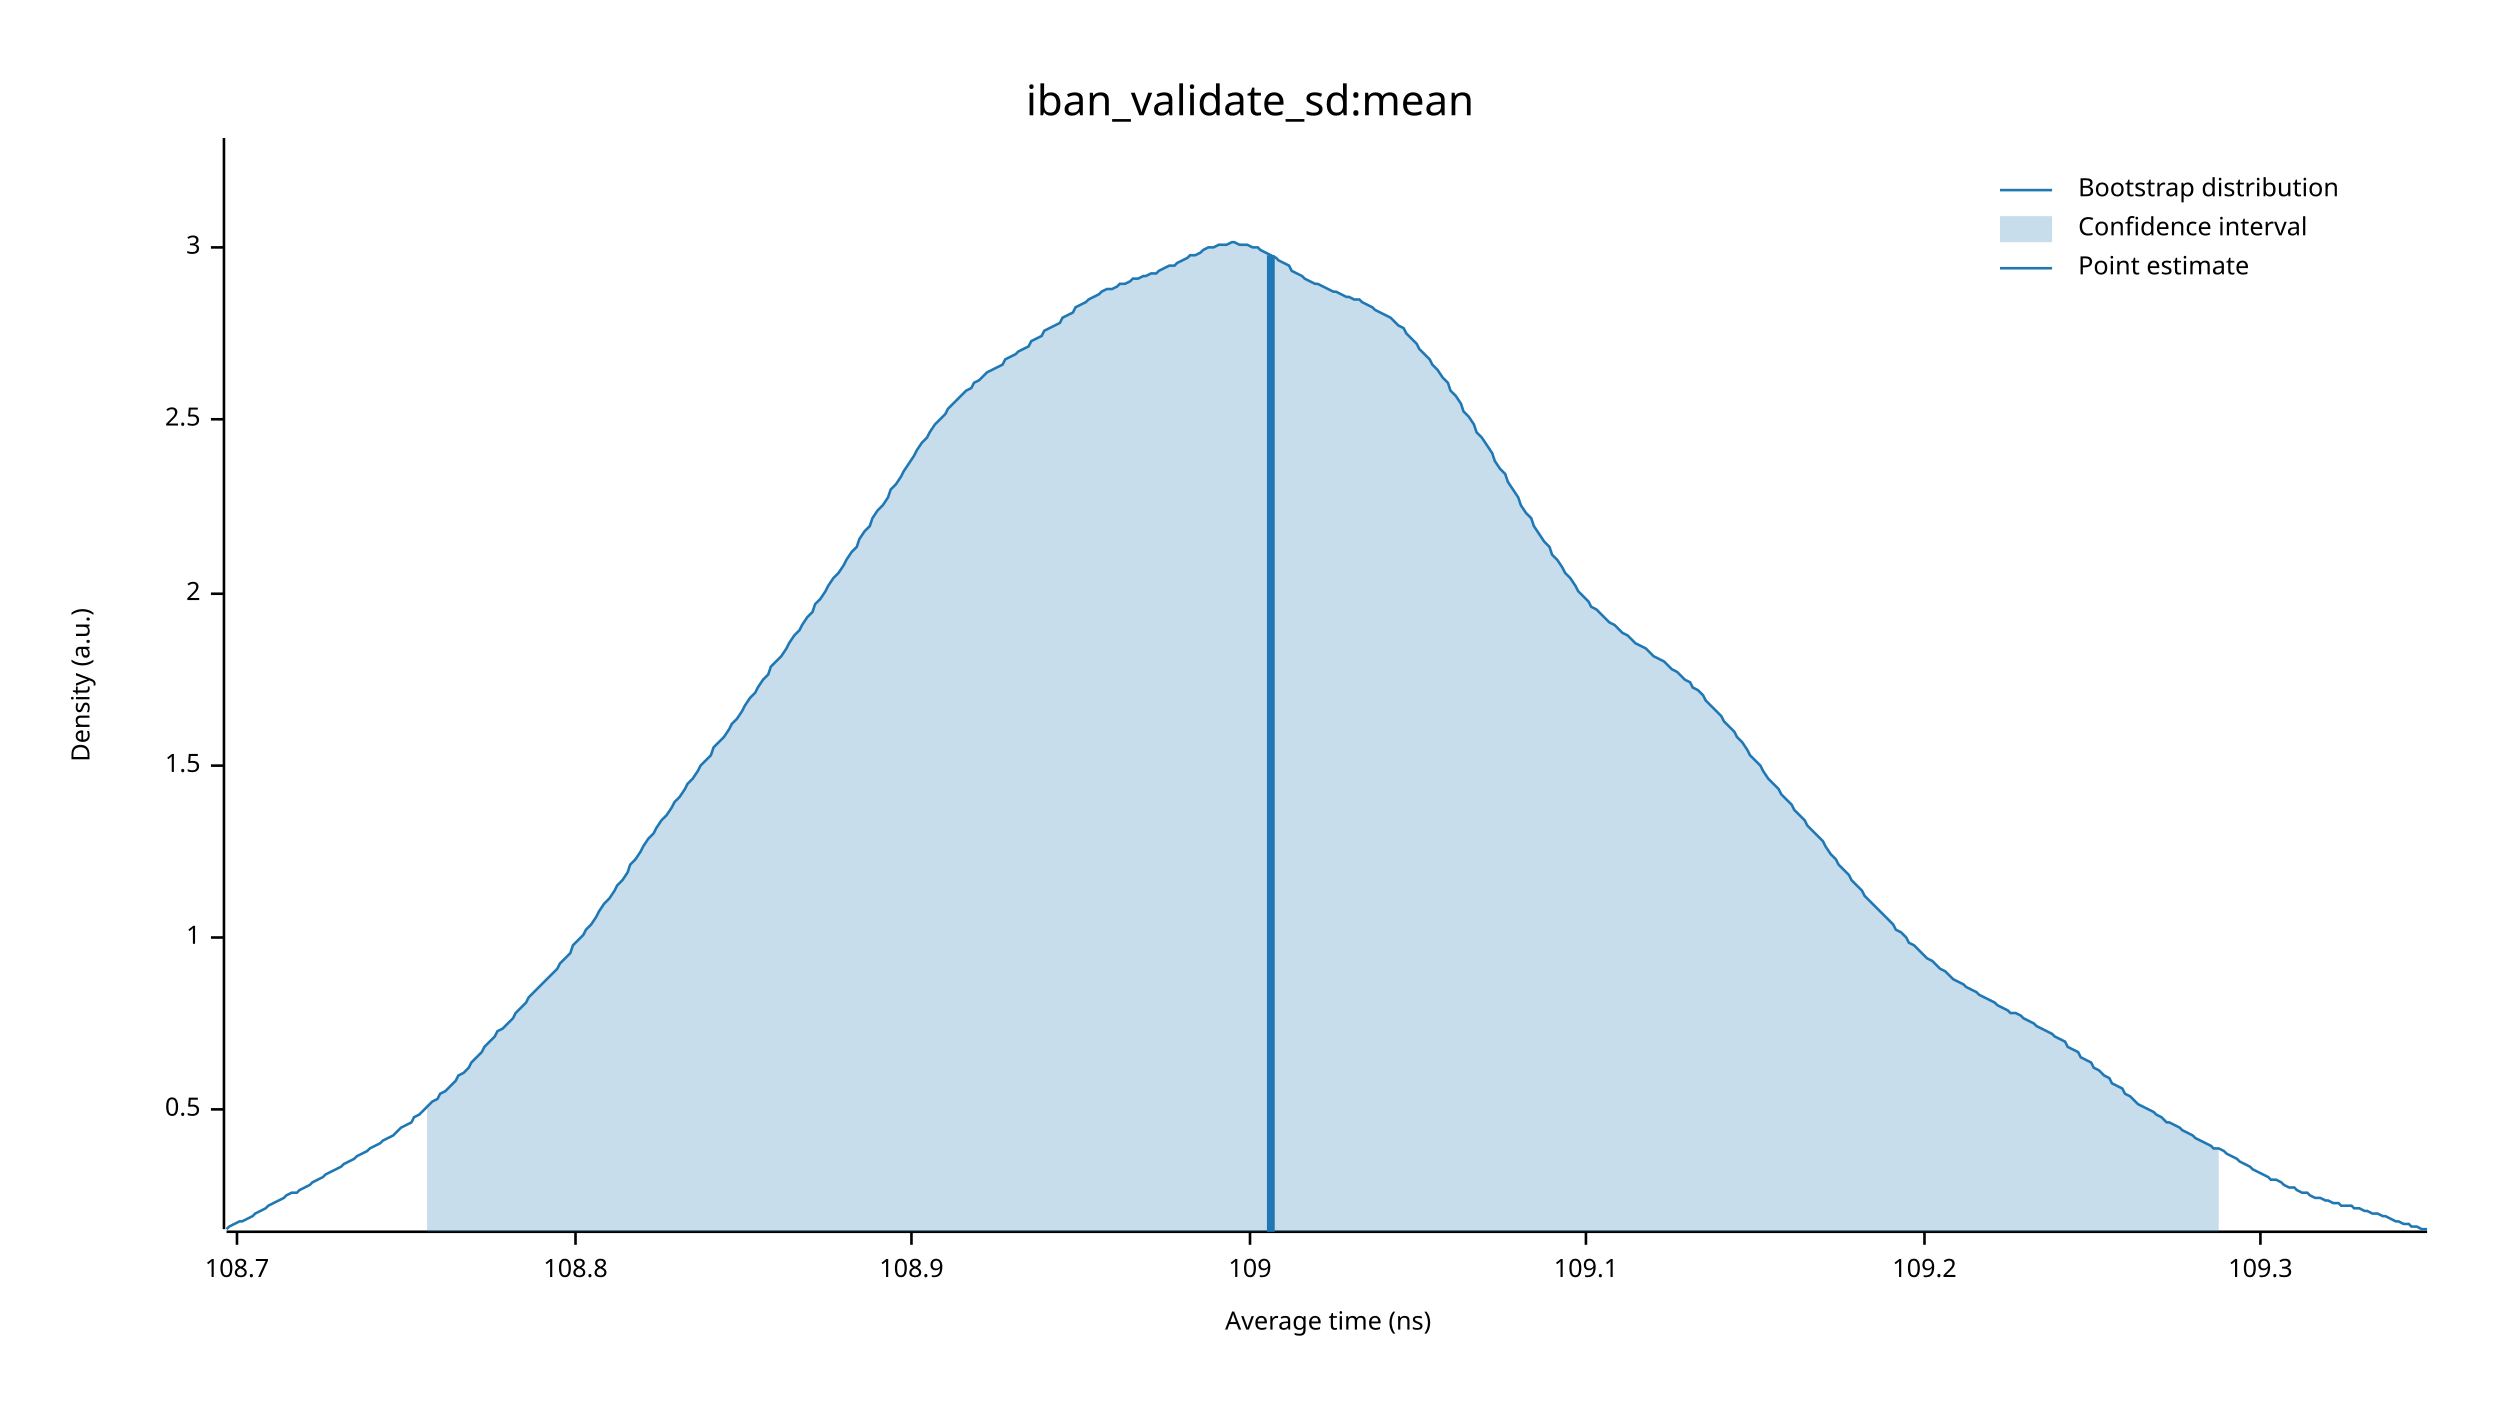
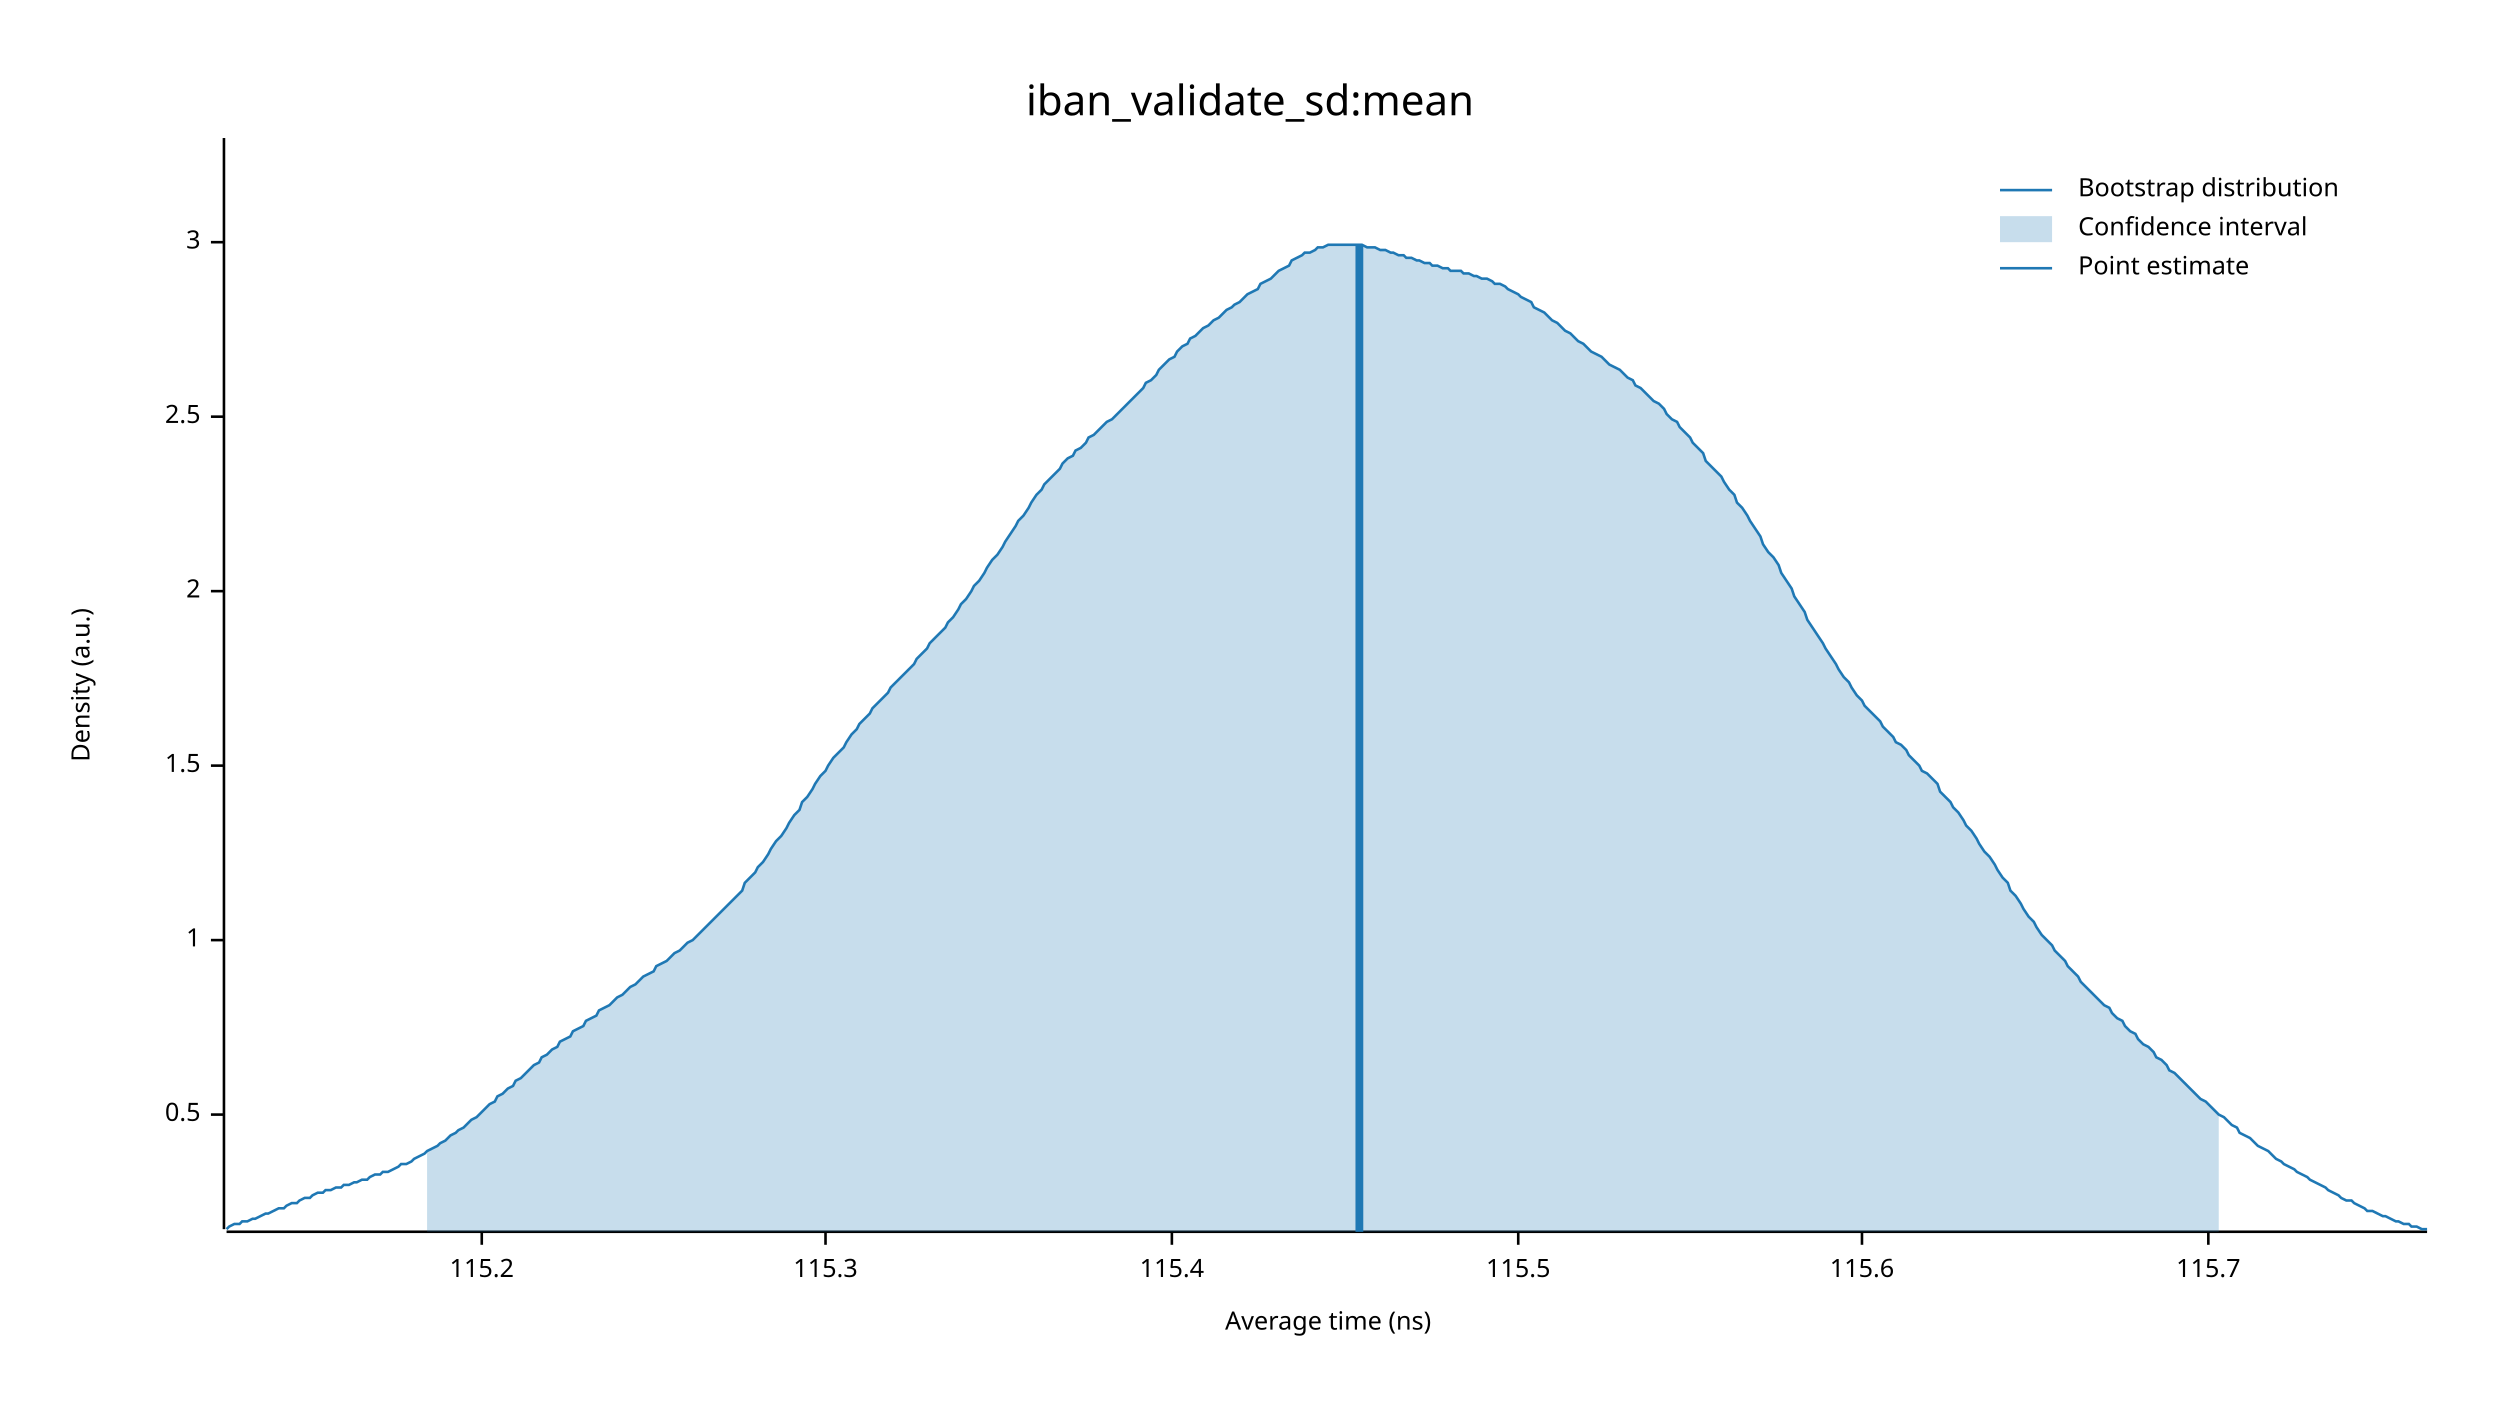
<svg xmlns="http://www.w3.org/2000/svg" width="960" height="540" viewBox="0 0 960 540">
  <text x="480" y="32" dy="0.76em" text-anchor="middle" font-family="sans-serif" font-size="16.129" opacity="1" fill="#000000">
iban_validate_sd:mean
</text>
  <text x="27" y="263" dy="0.76em" text-anchor="middle" font-family="sans-serif" font-size="9.677" opacity="1" fill="#000000" transform="rotate(270, 27, 263)">
Density (a.u.)
</text>
  <text x="510" y="513" dy="-0.5ex" text-anchor="middle" font-family="sans-serif" font-size="9.677" opacity="1" fill="#000000">
Average time (ns)
</text>
  <polyline fill="none" opacity="1" stroke="#000000" stroke-width="1" points="86,53 86,472 " />
-   <text x="77" y="426" dy="0.5ex" text-anchor="end" font-family="sans-serif" font-size="9.677" opacity="1" fill="#000000">
+   <text x="77" y="428" dy="0.5ex" text-anchor="end" font-family="sans-serif" font-size="9.677" opacity="1" fill="#000000">
0.5
</text>
-   <polyline fill="none" opacity="1" stroke="#000000" stroke-width="1" points="81,426 86,426 " />
-   <text x="77" y="360" dy="0.5ex" text-anchor="end" font-family="sans-serif" font-size="9.677" opacity="1" fill="#000000">
+   <polyline fill="none" opacity="1" stroke="#000000" stroke-width="1" points="81,428 86,428 " />
+   <text x="77" y="361" dy="0.5ex" text-anchor="end" font-family="sans-serif" font-size="9.677" opacity="1" fill="#000000">
1
</text>
-   <polyline fill="none" opacity="1" stroke="#000000" stroke-width="1" points="81,360 86,360 " />
+   <polyline fill="none" opacity="1" stroke="#000000" stroke-width="1" points="81,361 86,361 " />
  <text x="77" y="294" dy="0.5ex" text-anchor="end" font-family="sans-serif" font-size="9.677" opacity="1" fill="#000000">
1.5
</text>
  <polyline fill="none" opacity="1" stroke="#000000" stroke-width="1" points="81,294 86,294 " />
-   <text x="77" y="228" dy="0.5ex" text-anchor="end" font-family="sans-serif" font-size="9.677" opacity="1" fill="#000000">
+   <text x="77" y="227" dy="0.5ex" text-anchor="end" font-family="sans-serif" font-size="9.677" opacity="1" fill="#000000">
2
</text>
-   <polyline fill="none" opacity="1" stroke="#000000" stroke-width="1" points="81,228 86,228 " />
-   <text x="77" y="161" dy="0.5ex" text-anchor="end" font-family="sans-serif" font-size="9.677" opacity="1" fill="#000000">
+   <polyline fill="none" opacity="1" stroke="#000000" stroke-width="1" points="81,227 86,227 " />
+   <text x="77" y="160" dy="0.5ex" text-anchor="end" font-family="sans-serif" font-size="9.677" opacity="1" fill="#000000">
2.5
</text>
-   <polyline fill="none" opacity="1" stroke="#000000" stroke-width="1" points="81,161 86,161 " />
-   <text x="77" y="95" dy="0.5ex" text-anchor="end" font-family="sans-serif" font-size="9.677" opacity="1" fill="#000000">
+   <polyline fill="none" opacity="1" stroke="#000000" stroke-width="1" points="81,160 86,160 " />
+   <text x="77" y="93" dy="0.5ex" text-anchor="end" font-family="sans-serif" font-size="9.677" opacity="1" fill="#000000">
3
</text>
-   <polyline fill="none" opacity="1" stroke="#000000" stroke-width="1" points="81,95 86,95 " />
+   <polyline fill="none" opacity="1" stroke="#000000" stroke-width="1" points="81,93 86,93 " />
  <polyline fill="none" opacity="1" stroke="#000000" stroke-width="1" points="87,473 932,473 " />
-   <text x="91" y="483" dy="0.76em" text-anchor="middle" font-family="sans-serif" font-size="9.677" opacity="1" fill="#000000">
- 108.7
+   <text x="185" y="483" dy="0.76em" text-anchor="middle" font-family="sans-serif" font-size="9.677" opacity="1" fill="#000000">
+ 115.2
</text>
-   <polyline fill="none" opacity="1" stroke="#000000" stroke-width="1" points="91,473 91,478 " />
-   <text x="221" y="483" dy="0.76em" text-anchor="middle" font-family="sans-serif" font-size="9.677" opacity="1" fill="#000000">
- 108.8
+   <polyline fill="none" opacity="1" stroke="#000000" stroke-width="1" points="185,473 185,478 " />
+   <text x="317" y="483" dy="0.76em" text-anchor="middle" font-family="sans-serif" font-size="9.677" opacity="1" fill="#000000">
+ 115.3
</text>
-   <polyline fill="none" opacity="1" stroke="#000000" stroke-width="1" points="221,473 221,478 " />
-   <text x="350" y="483" dy="0.76em" text-anchor="middle" font-family="sans-serif" font-size="9.677" opacity="1" fill="#000000">
- 108.9
+   <polyline fill="none" opacity="1" stroke="#000000" stroke-width="1" points="317,473 317,478 " />
+   <text x="450" y="483" dy="0.76em" text-anchor="middle" font-family="sans-serif" font-size="9.677" opacity="1" fill="#000000">
+ 115.4
</text>
-   <polyline fill="none" opacity="1" stroke="#000000" stroke-width="1" points="350,473 350,478 " />
-   <text x="480" y="483" dy="0.76em" text-anchor="middle" font-family="sans-serif" font-size="9.677" opacity="1" fill="#000000">
- 109
+   <polyline fill="none" opacity="1" stroke="#000000" stroke-width="1" points="450,473 450,478 " />
+   <text x="583" y="483" dy="0.76em" text-anchor="middle" font-family="sans-serif" font-size="9.677" opacity="1" fill="#000000">
+ 115.5
</text>
-   <polyline fill="none" opacity="1" stroke="#000000" stroke-width="1" points="480,473 480,478 " />
-   <text x="609" y="483" dy="0.76em" text-anchor="middle" font-family="sans-serif" font-size="9.677" opacity="1" fill="#000000">
- 109.1
+   <polyline fill="none" opacity="1" stroke="#000000" stroke-width="1" points="583,473 583,478 " />
+   <text x="715" y="483" dy="0.76em" text-anchor="middle" font-family="sans-serif" font-size="9.677" opacity="1" fill="#000000">
+ 115.6
</text>
-   <polyline fill="none" opacity="1" stroke="#000000" stroke-width="1" points="609,473 609,478 " />
-   <text x="739" y="483" dy="0.76em" text-anchor="middle" font-family="sans-serif" font-size="9.677" opacity="1" fill="#000000">
- 109.2
+   <polyline fill="none" opacity="1" stroke="#000000" stroke-width="1" points="715,473 715,478 " />
+   <text x="848" y="483" dy="0.76em" text-anchor="middle" font-family="sans-serif" font-size="9.677" opacity="1" fill="#000000">
+ 115.7
</text>
-   <polyline fill="none" opacity="1" stroke="#000000" stroke-width="1" points="739,473 739,478 " />
-   <text x="868" y="483" dy="0.76em" text-anchor="middle" font-family="sans-serif" font-size="9.677" opacity="1" fill="#000000">
- 109.3
- </text>
-   <polyline fill="none" opacity="1" stroke="#000000" stroke-width="1" points="868,473 868,478 " />
-   <polyline fill="none" opacity="1" stroke="#1F78B4" stroke-width="1" points="87,472 88,471 90,470 92,469 93,469 95,468 97,467 98,466 100,465 102,464 103,463 105,462 107,461 109,460 110,459 112,458 114,458 115,457 117,456 119,455 120,454 122,453 124,452 125,451 127,450 129,449 131,448 132,447 134,446 136,445 137,444 139,443 141,442 142,441 144,440 146,439 147,438 149,437 151,436 153,434 154,433 156,432 158,431 159,429 161,428 163,426 164,425 166,423 168,422 169,420 171,419 173,417 175,415 176,413 178,412 180,410 181,408 183,406 185,404 186,402 188,400 190,398 191,396 193,395 195,393 197,391 198,389 200,387 202,385 203,383 205,381 207,379 208,378 210,376 212,374 214,372 215,370 217,368 219,366 220,363 222,361 224,359 225,357 227,355 229,352 230,350 232,347 234,345 236,342 237,340 239,338 241,335 242,332 244,330 246,327 247,325 249,322 251,320 252,318 254,315 256,313 258,310 259,308 261,306 263,303 264,301 266,299 268,296 269,294 271,292 273,290 274,287 276,285 278,283 280,280 281,278 283,276 285,273 286,271 288,268 290,266 291,264 293,261 295,259 296,256 298,254 300,252 302,249 303,247 305,244 307,242 308,240 310,237 312,235 313,232 315,230 317,227 318,225 320,222 322,220 324,217 325,215 327,212 329,210 330,207 332,204 334,202 335,199 337,196 339,194 341,191 342,188 344,186 346,183 347,181 349,178 351,175 352,173 354,170 356,168 357,166 359,163 361,161 363,159 364,157 366,155 368,153 369,152 371,150 373,149 374,147 376,146 378,144 379,143 381,142 383,141 385,140 386,138 388,137 390,136 391,135 393,134 395,133 396,131 398,130 400,129 401,127 403,126 405,125 407,124 408,122 410,121 412,120 413,118 415,117 417,116 418,115 420,114 422,113 423,112 425,111 427,111 429,110 430,109 432,109 434,108 435,107 437,107 439,106 440,106 442,105 444,105 445,104 447,103 449,102 451,102 452,101 454,100 456,99 457,98 459,98 461,97 462,96 464,95 466,95 468,94 469,94 471,94 473,93 474,93 476,94 478,94 479,94 481,95 483,95 484,96 486,97 488,98 490,99 491,100 493,101 495,102 496,104 498,105 500,106 501,107 503,108 505,109 506,109 508,110 510,111 512,112 513,112 515,113 517,114 518,114 520,115 522,115 523,116 525,117 527,118 528,119 530,120 532,121 534,122 535,123 537,125 539,126 540,128 542,130 544,132 545,134 547,136 549,138 550,140 552,142 554,145 556,147 557,150 559,152 561,155 562,158 564,160 566,163 567,166 569,168 571,171 573,174 574,177 576,180 578,182 579,185 581,188 583,191 584,194 586,197 588,199 589,202 591,205 593,208 595,210 596,213 598,215 600,218 601,220 603,222 605,225 606,227 608,229 610,231 611,233 613,234 615,236 617,238 618,239 620,240 622,242 623,243 625,244 627,246 628,247 630,248 632,249 633,250 635,252 637,253 639,254 640,255 642,257 644,258 645,259 647,261 649,262 650,264 652,265 654,267 655,269 657,271 659,273 661,275 662,277 664,279 666,281 667,283 669,285 671,288 672,290 674,292 676,294 677,296 679,299 681,301 683,303 684,305 686,307 688,309 689,311 691,313 693,315 694,317 696,319 698,321 700,323 701,325 703,328 705,330 706,332 708,334 710,336 711,338 713,340 715,342 716,344 718,346 720,348 722,350 723,351 725,353 727,355 728,357 730,358 732,360 733,362 735,363 737,365 738,366 740,368 742,369 744,371 745,372 747,373 749,375 750,376 752,377 754,378 755,379 757,380 759,381 760,382 762,383 764,384 766,385 767,386 769,387 771,388 772,389 774,389 776,390 777,391 779,392 781,393 782,394 784,395 786,396 788,397 789,398 791,399 793,400 794,402 796,403 798,404 799,406 801,407 803,408 804,410 806,411 808,413 810,414 811,416 813,417 815,418 816,420 818,421 820,423 821,424 823,425 825,426 827,427 828,428 830,429 832,431 833,431 835,432 837,433 838,434 840,435 842,436 843,437 845,438 847,439 849,440 850,441 852,441 854,442 855,443 857,444 859,445 860,446 862,447 864,448 865,449 867,450 869,451 871,452 872,453 874,453 876,454 877,455 879,456 881,456 882,457 884,458 886,458 887,459 889,460 891,460 893,461 894,461 896,462 898,462 899,463 901,463 903,463 904,464 906,464 908,465 909,465 911,466 913,466 915,467 916,467 918,468 920,469 921,469 923,470 925,470 926,471 928,471 930,472 932,472 " />
-   <polygon opacity="0.25" fill="#1F78B4" points="164,425 166,423 168,422 169,420 171,419 173,417 175,415 176,413 178,412 180,410 181,408 183,406 185,404 186,402 188,400 190,398 191,396 193,395 195,393 197,391 198,389 200,387 202,385 203,383 205,381 207,379 208,378 210,376 212,374 214,372 215,370 217,368 219,366 220,363 222,361 224,359 225,357 227,355 229,352 230,350 232,347 234,345 236,342 237,340 239,338 241,335 242,332 244,330 246,327 247,325 249,322 251,320 252,318 254,315 256,313 258,310 259,308 261,306 263,303 264,301 266,299 268,296 269,294 271,292 273,290 274,287 276,285 278,283 280,280 281,278 283,276 285,273 286,271 288,268 290,266 291,264 293,261 295,259 296,256 298,254 300,252 302,249 303,247 305,244 307,242 308,240 310,237 312,235 313,232 315,230 317,227 318,225 320,222 322,220 324,217 325,215 327,212 329,210 330,207 332,204 334,202 335,199 337,196 339,194 341,191 342,188 344,186 346,183 347,181 349,178 351,175 352,173 354,170 356,168 357,166 359,163 361,161 363,159 364,157 366,155 368,153 369,152 371,150 373,149 374,147 376,146 378,144 379,143 381,142 383,141 385,140 386,138 388,137 390,136 391,135 393,134 395,133 396,131 398,130 400,129 401,127 403,126 405,125 407,124 408,122 410,121 412,120 413,118 415,117 417,116 418,115 420,114 422,113 423,112 425,111 427,111 429,110 430,109 432,109 434,108 435,107 437,107 439,106 440,106 442,105 444,105 445,104 447,103 449,102 451,102 452,101 454,100 456,99 457,98 459,98 461,97 462,96 464,95 466,95 468,94 469,94 471,94 473,93 474,93 476,94 478,94 479,94 481,95 483,95 484,96 486,97 488,98 490,99 491,100 493,101 495,102 496,104 498,105 500,106 501,107 503,108 505,109 506,109 508,110 510,111 512,112 513,112 515,113 517,114 518,114 520,115 522,115 523,116 525,117 527,118 528,119 530,120 532,121 534,122 535,123 537,125 539,126 540,128 542,130 544,132 545,134 547,136 549,138 550,140 552,142 554,145 556,147 557,150 559,152 561,155 562,158 564,160 566,163 567,166 569,168 571,171 573,174 574,177 576,180 578,182 579,185 581,188 583,191 584,194 586,197 588,199 589,202 591,205 593,208 595,210 596,213 598,215 600,218 601,220 603,222 605,225 606,227 608,229 610,231 611,233 613,234 615,236 617,238 618,239 620,240 622,242 623,243 625,244 627,246 628,247 630,248 632,249 633,250 635,252 637,253 639,254 640,255 642,257 644,258 645,259 647,261 649,262 650,264 652,265 654,267 655,269 657,271 659,273 661,275 662,277 664,279 666,281 667,283 669,285 671,288 672,290 674,292 676,294 677,296 679,299 681,301 683,303 684,305 686,307 688,309 689,311 691,313 693,315 694,317 696,319 698,321 700,323 701,325 703,328 705,330 706,332 708,334 710,336 711,338 713,340 715,342 716,344 718,346 720,348 722,350 723,351 725,353 727,355 728,357 730,358 732,360 733,362 735,363 737,365 738,366 740,368 742,369 744,371 745,372 747,373 749,375 750,376 752,377 754,378 755,379 757,380 759,381 760,382 762,383 764,384 766,385 767,386 769,387 771,388 772,389 774,389 776,390 777,391 779,392 781,393 782,394 784,395 786,396 788,397 789,398 791,399 793,400 794,402 796,403 798,404 799,406 801,407 803,408 804,410 806,411 808,413 810,414 811,416 813,417 815,418 816,420 818,421 820,423 821,424 823,425 825,426 827,427 828,428 830,429 832,431 833,431 835,432 837,433 838,434 840,435 842,436 843,437 845,438 847,439 849,440 850,441 852,441 852,473 164,473 " />
-   <polyline fill="none" opacity="1" stroke="#1F78B4" stroke-width="3" points="488,473 488,98 " />
+   <polyline fill="none" opacity="1" stroke="#000000" stroke-width="1" points="848,473 848,478 " />
+   <polyline fill="none" opacity="1" stroke="#1F78B4" stroke-width="1" points="87,472 88,471 90,470 92,470 93,469 95,469 97,468 98,468 100,467 102,466 103,466 105,465 107,464 109,464 110,463 112,462 114,462 115,461 117,460 119,460 120,459 122,458 124,458 125,457 127,457 129,456 131,456 132,455 134,455 136,454 137,454 139,453 141,453 142,452 144,451 146,451 147,450 149,450 151,449 153,448 154,447 156,447 158,446 159,445 161,444 163,443 164,442 166,441 168,440 169,439 171,438 173,436 175,435 176,434 178,433 180,431 181,430 183,429 185,427 186,426 188,424 190,423 191,421 193,420 195,418 197,417 198,415 200,414 202,412 203,411 205,409 207,408 208,406 210,405 212,403 214,402 215,400 217,399 219,398 220,396 222,395 224,394 225,392 227,391 229,390 230,388 232,387 234,386 236,384 237,383 239,382 241,380 242,379 244,378 246,376 247,375 249,374 251,373 252,371 254,370 256,369 258,367 259,366 261,365 263,363 264,362 266,361 268,359 269,358 271,356 273,354 274,353 276,351 278,349 280,347 281,346 283,344 285,342 286,339 288,337 290,335 291,333 293,331 295,328 296,326 298,323 300,321 302,318 303,316 305,313 307,311 308,308 310,306 312,303 313,301 315,298 317,296 318,294 320,291 322,289 324,287 325,285 327,282 329,280 330,278 332,276 334,274 335,272 337,270 339,268 341,266 342,264 344,262 346,260 347,259 349,257 351,255 352,253 354,251 356,249 357,247 359,245 361,243 363,241 364,239 366,237 368,234 369,232 371,230 373,227 374,225 376,223 378,220 379,218 381,215 383,213 385,210 386,208 388,205 390,202 391,200 393,198 395,195 396,193 398,190 400,188 401,186 403,184 405,182 407,180 408,178 410,176 412,175 413,173 415,172 417,170 418,168 420,167 422,165 423,164 425,162 427,161 429,159 430,158 432,156 434,154 435,153 437,151 439,149 440,147 442,146 444,144 445,142 447,140 449,138 451,137 452,135 454,133 456,132 457,130 459,129 461,127 462,126 464,125 466,123 468,122 469,121 471,119 473,118 474,117 476,116 478,114 479,113 481,112 483,111 484,109 486,108 488,107 490,105 491,104 493,103 495,102 496,100 498,99 500,98 501,97 503,97 505,96 506,95 508,95 510,94 512,94 513,94 515,94 517,94 518,94 520,94 522,94 523,94 525,95 527,95 528,95 530,96 532,96 534,97 535,97 537,98 539,98 540,99 542,99 544,100 545,100 547,101 549,101 550,102 552,102 554,103 556,103 557,104 559,104 561,104 562,105 564,105 566,106 567,106 569,107 571,107 573,108 574,109 576,109 578,110 579,111 581,112 583,113 584,114 586,115 588,116 589,118 591,119 593,120 595,122 596,123 598,124 600,126 601,127 603,128 605,130 606,131 608,132 610,134 611,135 613,136 615,137 617,139 618,140 620,141 622,142 623,143 625,145 627,146 628,148 630,149 632,151 633,152 635,154 637,155 639,157 640,159 642,161 644,162 645,164 647,166 649,168 650,170 652,172 654,174 655,177 657,179 659,181 661,183 662,185 664,188 666,190 667,193 669,195 671,198 672,200 674,203 676,206 677,209 679,212 681,214 683,217 684,220 686,223 688,226 689,229 691,232 693,235 694,238 696,241 698,244 700,247 701,249 703,252 705,255 706,257 708,260 710,262 711,264 713,267 715,269 716,271 718,273 720,275 722,277 723,279 725,281 727,283 728,285 730,286 732,288 733,290 735,292 737,294 738,296 740,297 742,299 744,301 745,304 747,306 749,308 750,310 752,312 754,315 755,317 757,319 759,322 760,324 762,327 764,329 766,332 767,334 769,337 771,339 772,342 774,344 776,347 777,349 779,352 781,354 782,356 784,359 786,361 788,363 789,365 791,367 793,369 794,371 796,373 798,375 799,377 801,379 803,381 804,382 806,384 808,386 810,387 811,389 813,391 815,392 816,394 818,396 820,397 821,399 823,401 825,402 827,404 828,406 830,407 832,409 833,411 835,412 837,414 838,415 840,417 842,419 843,420 845,422 847,423 849,425 850,426 852,428 854,429 855,430 857,432 859,433 860,435 862,436 864,437 865,438 867,440 869,441 871,442 872,443 874,445 876,446 877,447 879,448 881,449 882,450 884,451 886,452 887,453 889,454 891,455 893,456 894,457 896,458 898,459 899,460 901,461 903,461 904,462 906,463 908,464 909,465 911,465 913,466 915,467 916,467 918,468 920,469 921,469 923,470 925,470 926,471 928,471 930,472 932,472 " />
+   <polygon opacity="0.25" fill="#1F78B4" points="164,442 166,441 168,440 169,439 171,438 173,436 175,435 176,434 178,433 180,431 181,430 183,429 185,427 186,426 188,424 190,423 191,421 193,420 195,418 197,417 198,415 200,414 202,412 203,411 205,409 207,408 208,406 210,405 212,403 214,402 215,400 217,399 219,398 220,396 222,395 224,394 225,392 227,391 229,390 230,388 232,387 234,386 236,384 237,383 239,382 241,380 242,379 244,378 246,376 247,375 249,374 251,373 252,371 254,370 256,369 258,367 259,366 261,365 263,363 264,362 266,361 268,359 269,358 271,356 273,354 274,353 276,351 278,349 280,347 281,346 283,344 285,342 286,339 288,337 290,335 291,333 293,331 295,328 296,326 298,323 300,321 302,318 303,316 305,313 307,311 308,308 310,306 312,303 313,301 315,298 317,296 318,294 320,291 322,289 324,287 325,285 327,282 329,280 330,278 332,276 334,274 335,272 337,270 339,268 341,266 342,264 344,262 346,260 347,259 349,257 351,255 352,253 354,251 356,249 357,247 359,245 361,243 363,241 364,239 366,237 368,234 369,232 371,230 373,227 374,225 376,223 378,220 379,218 381,215 383,213 385,210 386,208 388,205 390,202 391,200 393,198 395,195 396,193 398,190 400,188 401,186 403,184 405,182 407,180 408,178 410,176 412,175 413,173 415,172 417,170 418,168 420,167 422,165 423,164 425,162 427,161 429,159 430,158 432,156 434,154 435,153 437,151 439,149 440,147 442,146 444,144 445,142 447,140 449,138 451,137 452,135 454,133 456,132 457,130 459,129 461,127 462,126 464,125 466,123 468,122 469,121 471,119 473,118 474,117 476,116 478,114 479,113 481,112 483,111 484,109 486,108 488,107 490,105 491,104 493,103 495,102 496,100 498,99 500,98 501,97 503,97 505,96 506,95 508,95 510,94 512,94 513,94 515,94 517,94 518,94 520,94 522,94 523,94 525,95 527,95 528,95 530,96 532,96 534,97 535,97 537,98 539,98 540,99 542,99 544,100 545,100 547,101 549,101 550,102 552,102 554,103 556,103 557,104 559,104 561,104 562,105 564,105 566,106 567,106 569,107 571,107 573,108 574,109 576,109 578,110 579,111 581,112 583,113 584,114 586,115 588,116 589,118 591,119 593,120 595,122 596,123 598,124 600,126 601,127 603,128 605,130 606,131 608,132 610,134 611,135 613,136 615,137 617,139 618,140 620,141 622,142 623,143 625,145 627,146 628,148 630,149 632,151 633,152 635,154 637,155 639,157 640,159 642,161 644,162 645,164 647,166 649,168 650,170 652,172 654,174 655,177 657,179 659,181 661,183 662,185 664,188 666,190 667,193 669,195 671,198 672,200 674,203 676,206 677,209 679,212 681,214 683,217 684,220 686,223 688,226 689,229 691,232 693,235 694,238 696,241 698,244 700,247 701,249 703,252 705,255 706,257 708,260 710,262 711,264 713,267 715,269 716,271 718,273 720,275 722,277 723,279 725,281 727,283 728,285 730,286 732,288 733,290 735,292 737,294 738,296 740,297 742,299 744,301 745,304 747,306 749,308 750,310 752,312 754,315 755,317 757,319 759,322 760,324 762,327 764,329 766,332 767,334 769,337 771,339 772,342 774,344 776,347 777,349 779,352 781,354 782,356 784,359 786,361 788,363 789,365 791,367 793,369 794,371 796,373 798,375 799,377 801,379 803,381 804,382 806,384 808,386 810,387 811,389 813,391 815,392 816,394 818,396 820,397 821,399 823,401 825,402 827,404 828,406 830,407 832,409 833,411 835,412 837,414 838,415 840,417 842,419 843,420 845,422 847,423 849,425 850,426 852,428 852,473 164,473 " />
+   <polyline fill="none" opacity="1" stroke="#1F78B4" stroke-width="3" points="522,473 522,94 " />
  <text x="798" y="68" dy="0.76em" text-anchor="start" font-family="sans-serif" font-size="9.677" opacity="1" fill="#000000">
Bootstrap distribution
</text>
  <text x="798" y="83" dy="0.76em" text-anchor="start" font-family="sans-serif" font-size="9.677" opacity="1" fill="#000000">
Confidence interval
</text>
  <text x="798" y="98" dy="0.76em" text-anchor="start" font-family="sans-serif" font-size="9.677" opacity="1" fill="#000000">
Point estimate
</text>
  <polyline fill="none" opacity="1" stroke="#1F78B4" stroke-width="1" points="768,73 788,73 " />
  <rect x="768" y="83" width="20" height="10" opacity="0.25" fill="#1F78B4" stroke="none" />
  <polyline fill="none" opacity="1" stroke="#1F78B4" stroke-width="1" points="768,103 788,103 " />
</svg>
